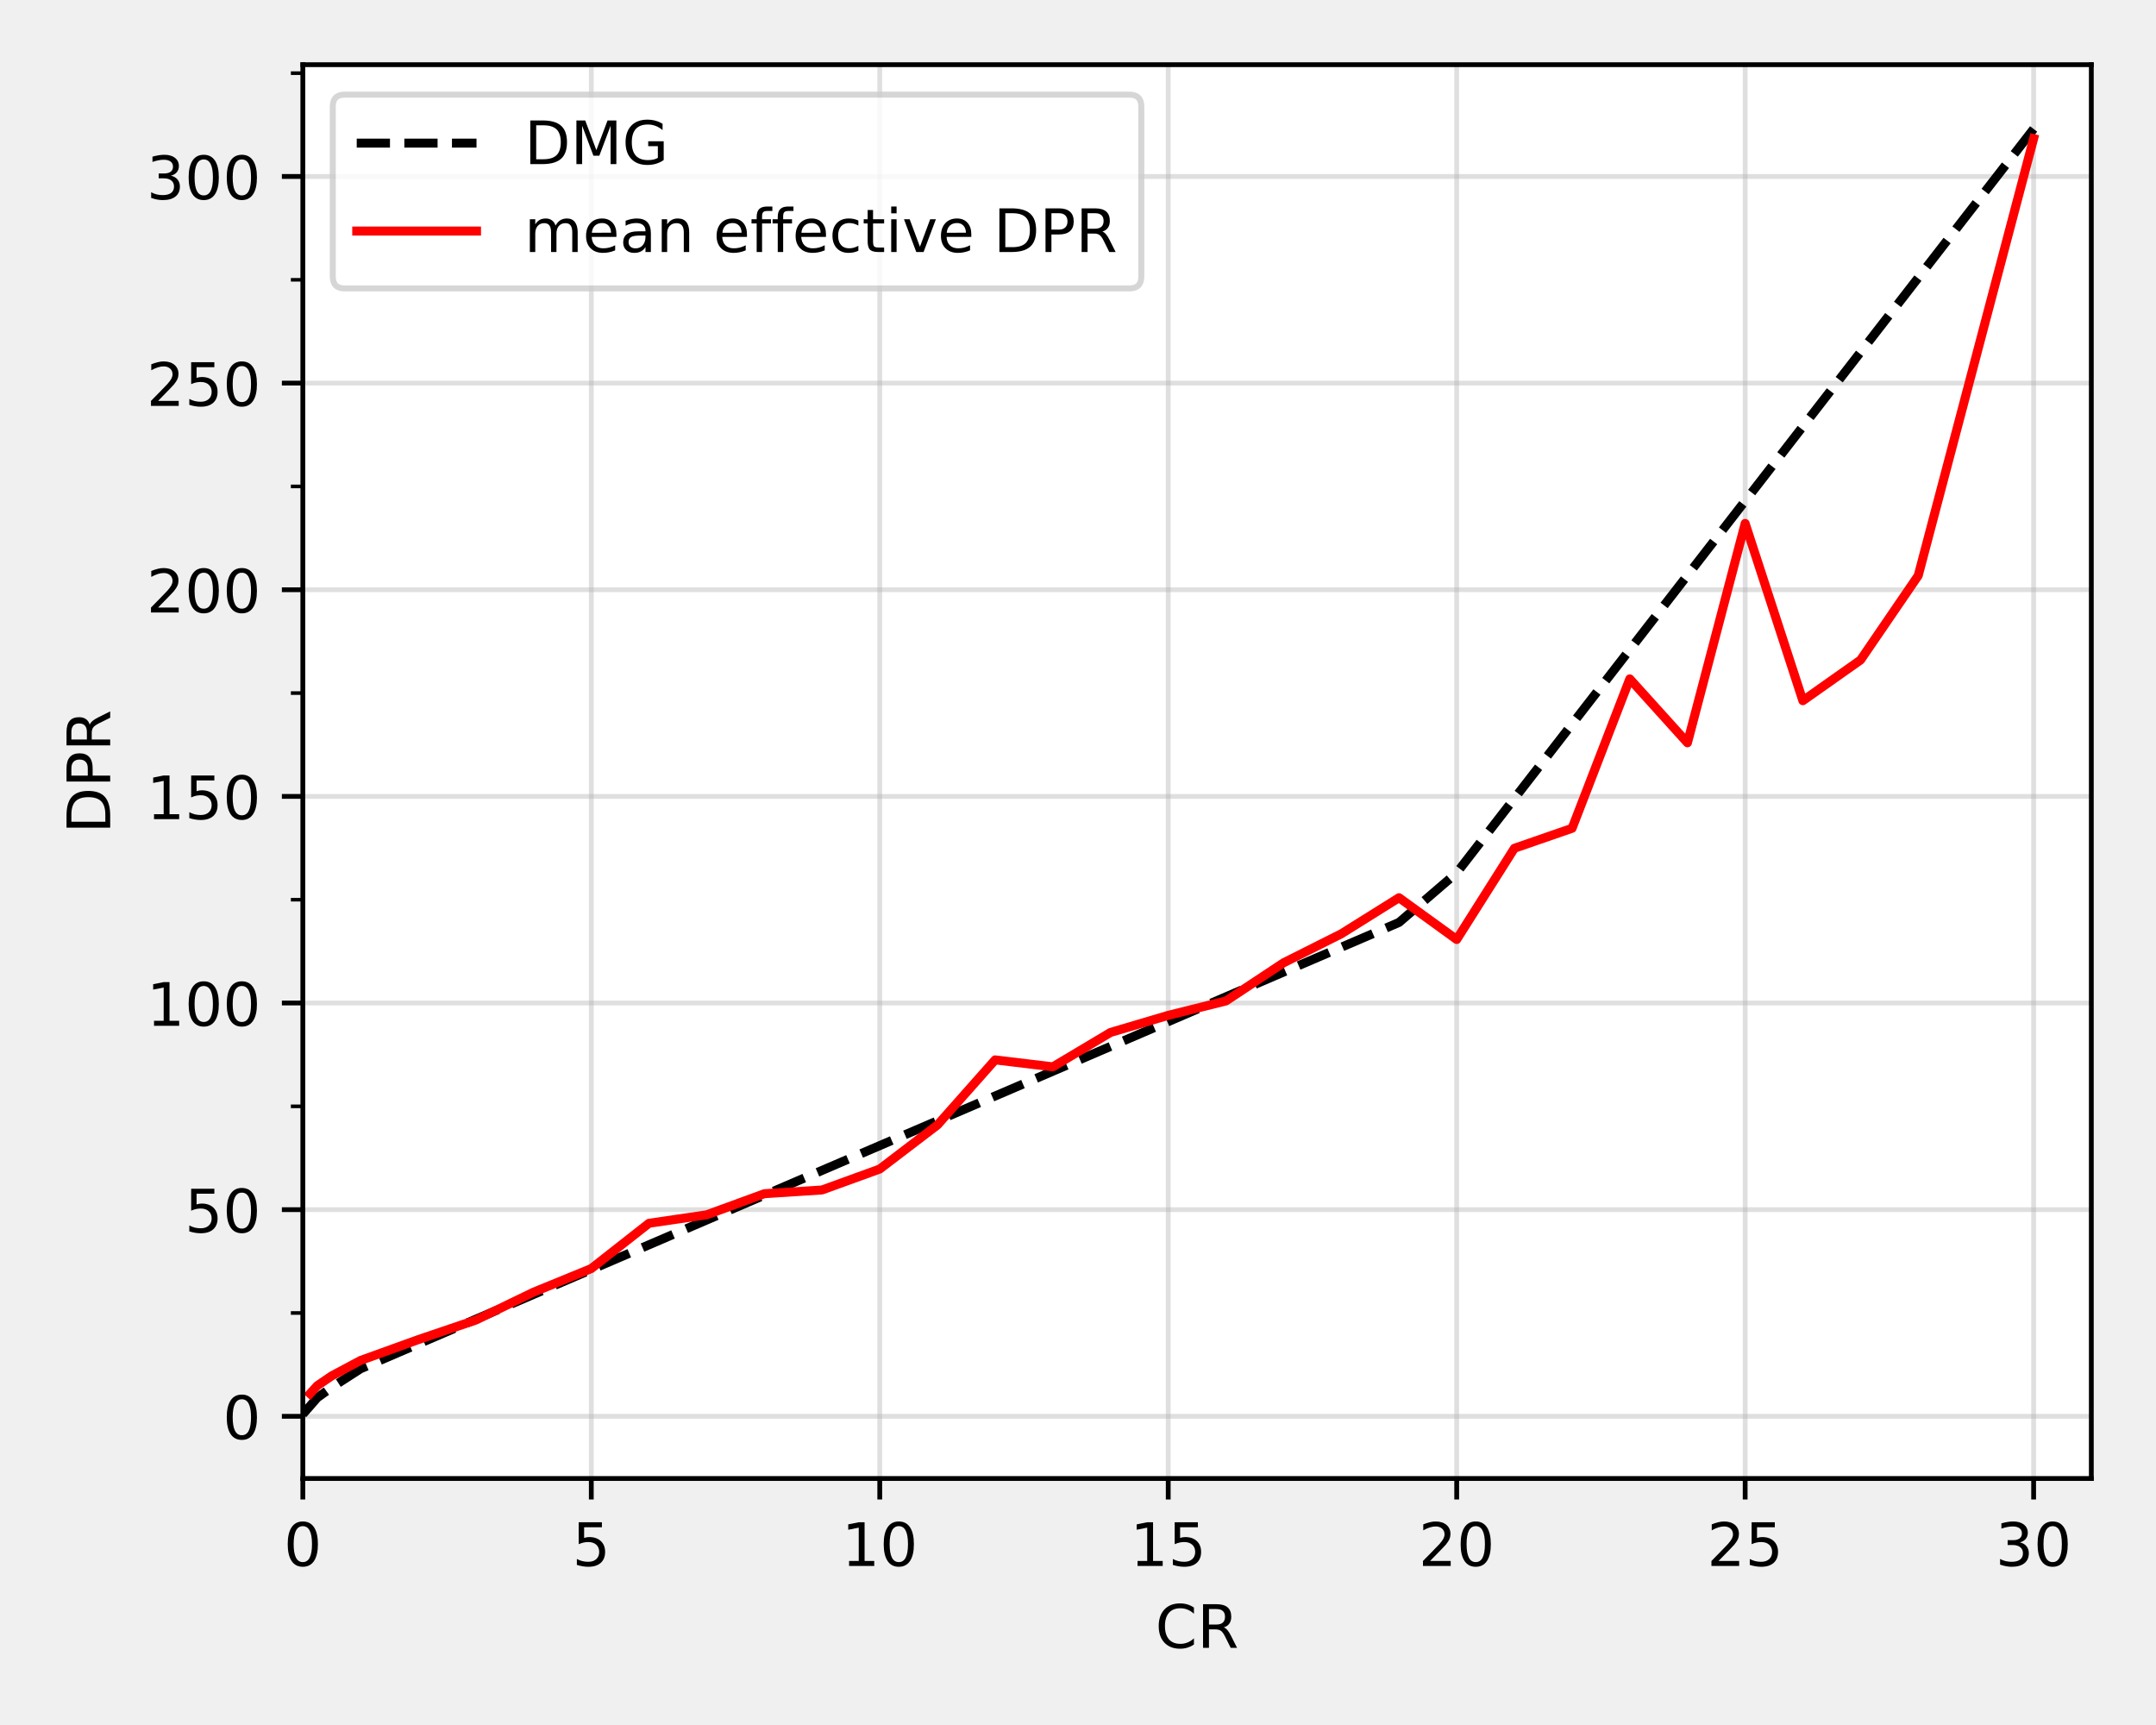
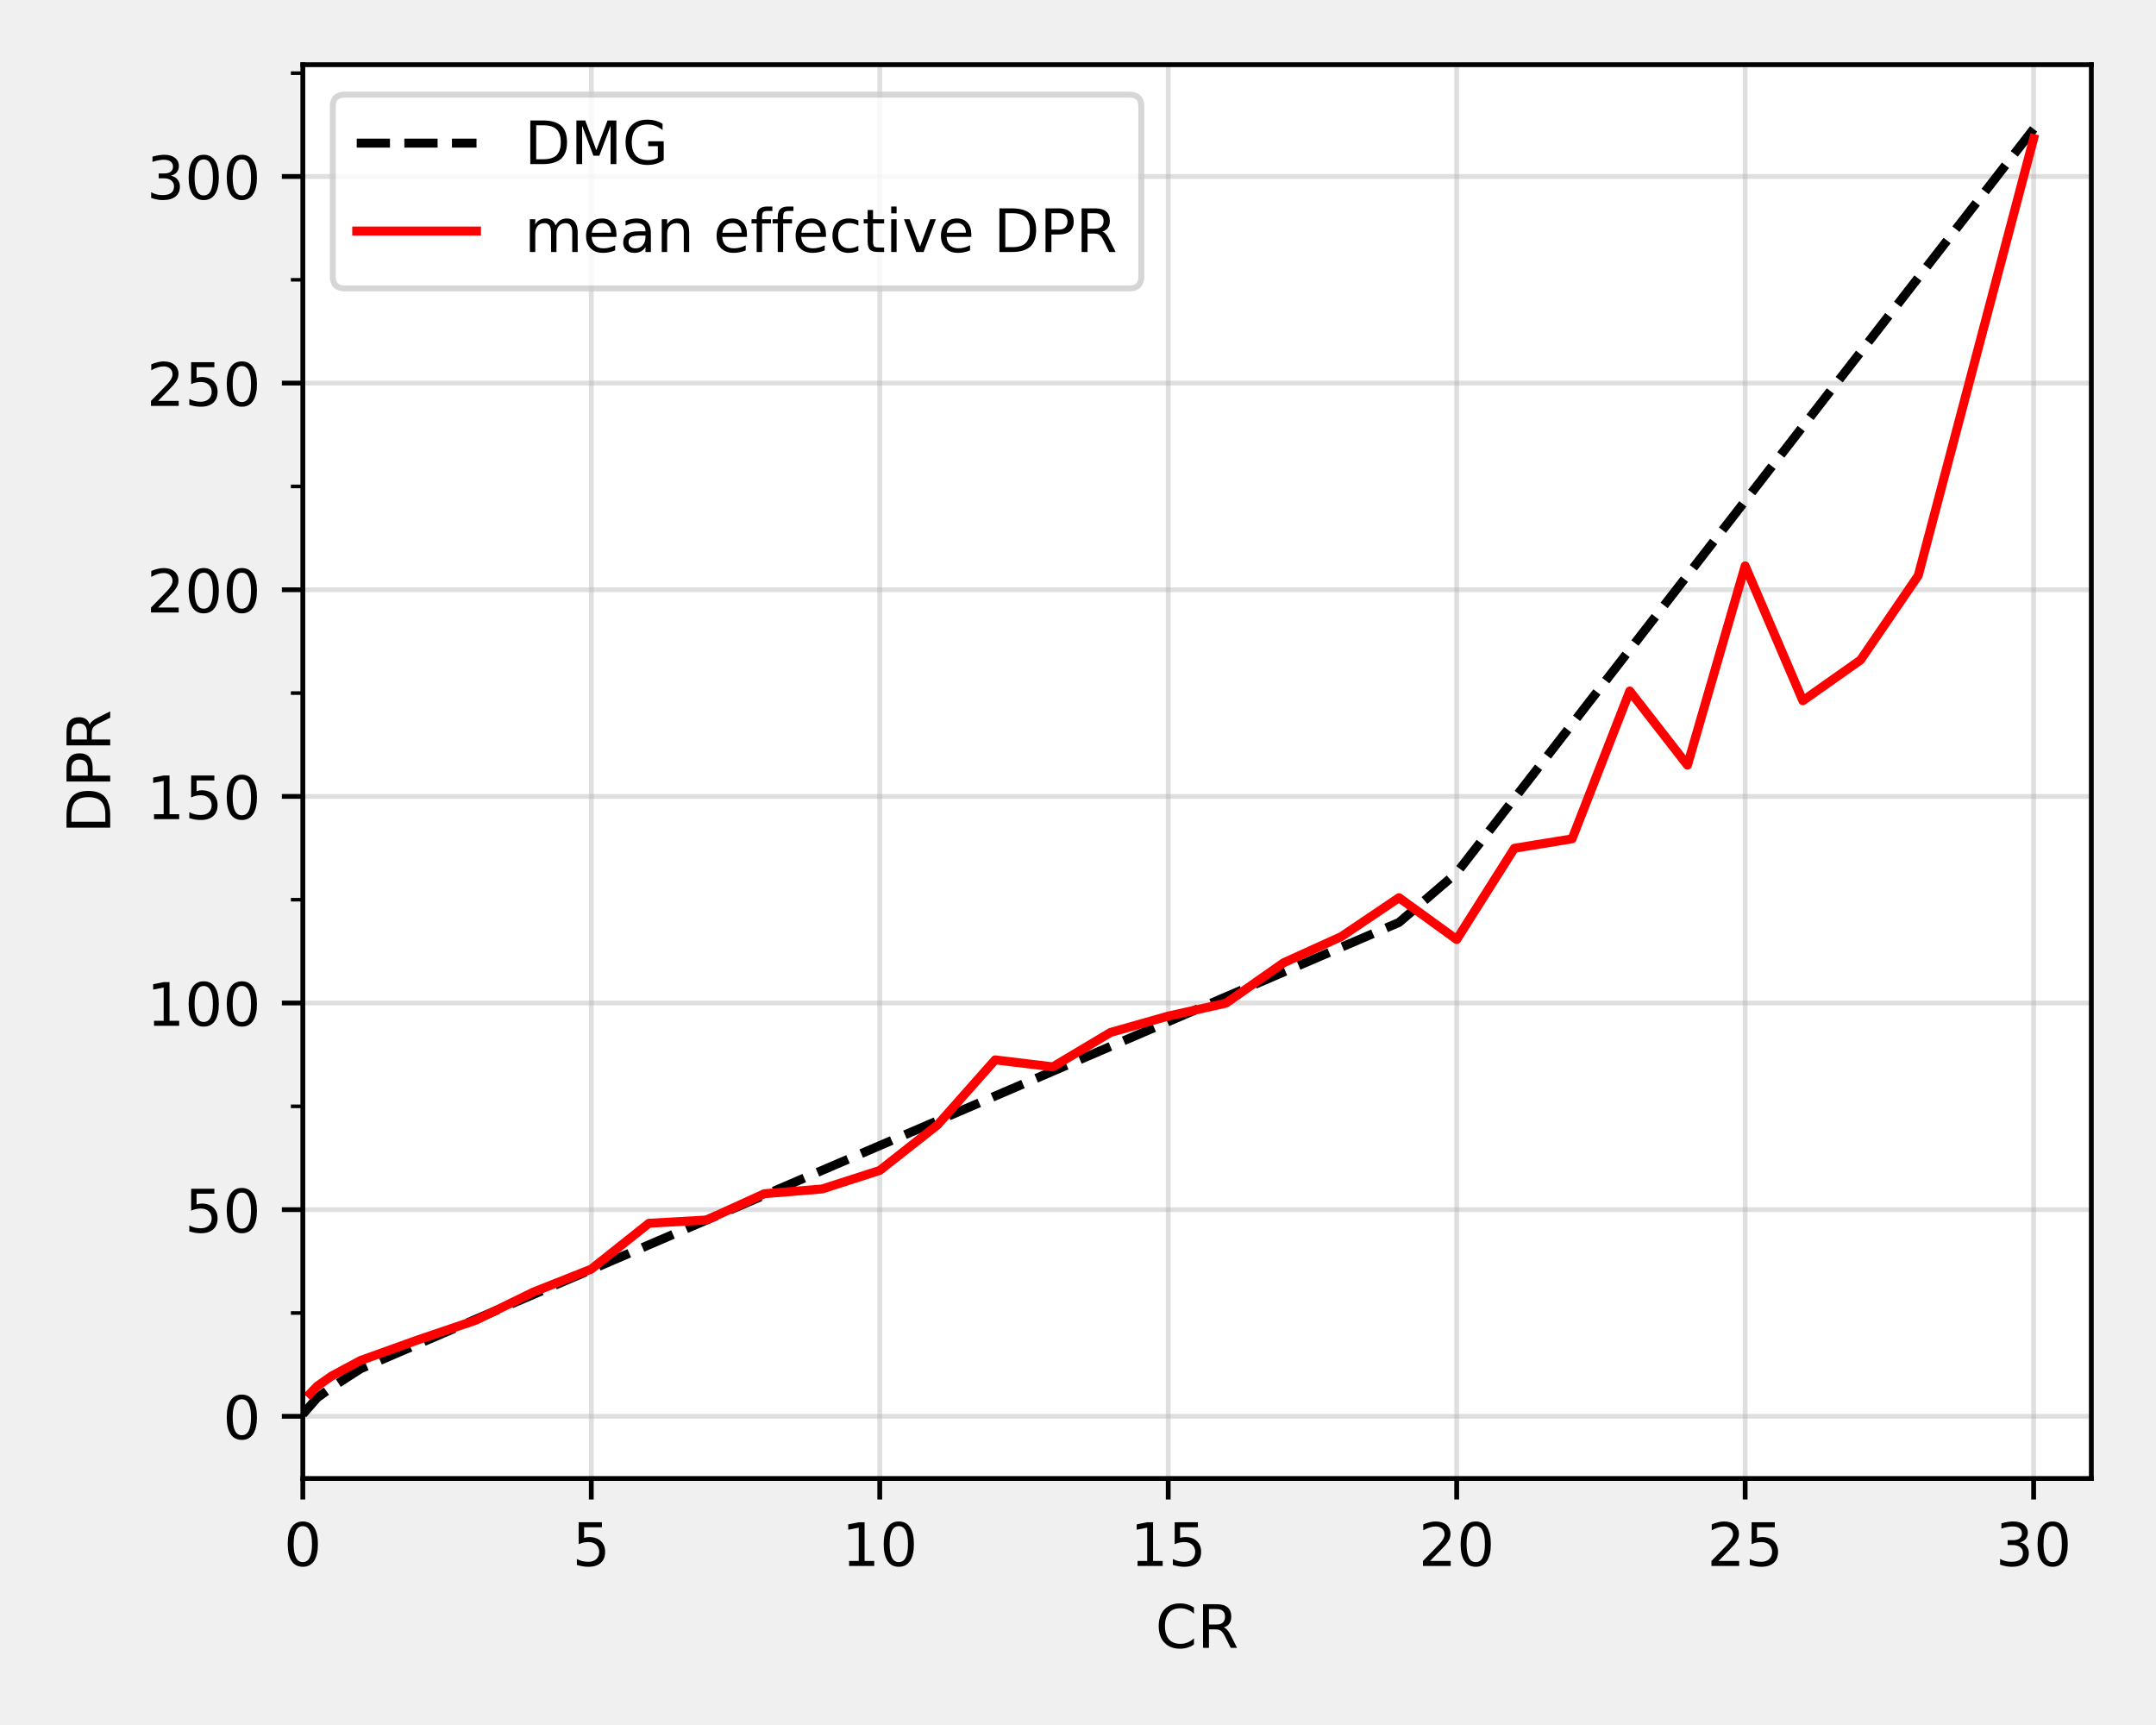
<svg xmlns="http://www.w3.org/2000/svg" xmlns:xlink="http://www.w3.org/1999/xlink" height="288pt" version="1.1" viewBox="0 0 360 288" width="360pt">
  <defs>
    <style type="text/css">*{stroke-linecap:butt;stroke-linejoin:round;}</style>
  </defs>
  <g id="figure_1">
    <g id="patch_1">
      <path d="M 0 288  L 360 288  L 360 0  L 0 0  z " style="fill:none;" />
    </g>
    <g id="axes_1">
      <g id="patch_2">
        <path d="M 50.566 246.844  L 349.2 246.844  L 349.2 10.8  L 50.566 10.8  z " style="fill:#ffffff;" />
      </g>
      <g id="matplotlib.axis_1">
        <g id="xtick_1">
          <g id="line2d_1">
-             <path clip-path="url(#p1a268f889d)" d="M 50.566 246.844  L 50.566 10.8  " style="fill:none;stroke:#b0b0b0;stroke-linecap:square;stroke-opacity:0.4;stroke-width:0.8;" />
+             <path clip-path="url(#p9ecd1ee894)" d="M 50.566 246.844  L 50.566 10.8  " style="fill:none;stroke:#b0b0b0;stroke-linecap:square;stroke-opacity:0.4;stroke-width:0.8;" />
          </g>
          <g id="line2d_2">
            <defs>
-               <path d="M 0 0  L 0 3.5  " id="ma2dd98fcf2" style="stroke:#000000;stroke-width:0.8;" />
-             </defs>
-             <g>
-               <use style="stroke:#000000;stroke-width:0.8;" x="50.566" xlink:href="#ma2dd98fcf2" y="246.844" />
+               <path d="M 0 0  L 0 3.5  " id="m3b3a0c49a3" style="stroke:#000000;stroke-width:0.8;" />
+             </defs>
+             <g>
+               <use style="stroke:#000000;stroke-width:0.8;" x="50.566" xlink:href="#m3b3a0c49a3" y="246.844" />
            </g>
          </g>
          <g id="text_1">
            <g transform="translate(47.38437 261.4422)scale(0.1 -0.1)">
              <defs>
                <path d="M 31.781 66.406  Q 24.172 66.406 20.328 58.906  Q 16.5 51.422 16.5 36.375  Q 16.5 21.391 20.328 13.891  Q 24.172 6.391 31.781 6.391  Q 39.453 6.391 43.281 13.891  Q 47.125 21.391 47.125 36.375  Q 47.125 51.422 43.281 58.906  Q 39.453 66.406 31.781 66.406  z M 31.781 74.219  Q 44.047 74.219 50.516 64.516  Q 56.984 54.828 56.984 36.375  Q 56.984 17.969 50.516 8.266  Q 44.047 -1.422 31.781 -1.422  Q 19.531 -1.422 13.062 8.266  Q 6.594 17.969 6.594 36.375  Q 6.594 54.828 13.062 64.516  Q 19.531 74.219 31.781 74.219  z " id="DejaVuSans-48" />
              </defs>
              <use xlink:href="#DejaVuSans-48" />
            </g>
          </g>
        </g>
        <g id="xtick_2">
          <g id="line2d_3">
-             <path clip-path="url(#p1a268f889d)" d="M 98.732 246.844  L 98.732 10.8  " style="fill:none;stroke:#b0b0b0;stroke-linecap:square;stroke-opacity:0.4;stroke-width:0.8;" />
+             <path clip-path="url(#p9ecd1ee894)" d="M 98.732 246.844  L 98.732 10.8  " style="fill:none;stroke:#b0b0b0;stroke-linecap:square;stroke-opacity:0.4;stroke-width:0.8;" />
          </g>
          <g id="line2d_4">
            <g>
-               <use style="stroke:#000000;stroke-width:0.8;" x="98.732" xlink:href="#ma2dd98fcf2" y="246.844" />
+               <use style="stroke:#000000;stroke-width:0.8;" x="98.732" xlink:href="#m3b3a0c49a3" y="246.844" />
            </g>
          </g>
          <g id="text_2">
            <g transform="translate(95.55121 261.4422)scale(0.1 -0.1)">
              <defs>
                <path d="M 10.797 72.906  L 49.516 72.906  L 49.516 64.594  L 19.828 64.594  L 19.828 46.734  Q 21.969 47.469 24.109 47.828  Q 26.266 48.188 28.422 48.188  Q 40.625 48.188 47.75 41.5  Q 54.891 34.812 54.891 23.391  Q 54.891 11.625 47.562 5.094  Q 40.234 -1.422 26.906 -1.422  Q 22.312 -1.422 17.547 -0.641  Q 12.797 0.141 7.719 1.703  L 7.719 11.625  Q 12.109 9.234 16.797 8.062  Q 21.484 6.891 26.703 6.891  Q 35.156 6.891 40.078 11.328  Q 45.016 15.766 45.016 23.391  Q 45.016 31 40.078 35.438  Q 35.156 39.891 26.703 39.891  Q 22.75 39.891 18.812 39.016  Q 14.891 38.141 10.797 36.281  z " id="DejaVuSans-53" />
              </defs>
              <use xlink:href="#DejaVuSans-53" />
            </g>
          </g>
        </g>
        <g id="xtick_3">
          <g id="line2d_5">
-             <path clip-path="url(#p1a268f889d)" d="M 146.899 246.844  L 146.899 10.8  " style="fill:none;stroke:#b0b0b0;stroke-linecap:square;stroke-opacity:0.4;stroke-width:0.8;" />
+             <path clip-path="url(#p9ecd1ee894)" d="M 146.899 246.844  L 146.899 10.8  " style="fill:none;stroke:#b0b0b0;stroke-linecap:square;stroke-opacity:0.4;stroke-width:0.8;" />
          </g>
          <g id="line2d_6">
            <g>
-               <use style="stroke:#000000;stroke-width:0.8;" x="146.899" xlink:href="#ma2dd98fcf2" y="246.844" />
+               <use style="stroke:#000000;stroke-width:0.8;" x="146.899" xlink:href="#m3b3a0c49a3" y="246.844" />
            </g>
          </g>
          <g id="text_3">
            <g transform="translate(140.5368 261.4422)scale(0.1 -0.1)">
              <defs>
                <path d="M 12.406 8.297  L 28.516 8.297  L 28.516 63.922  L 10.984 60.406  L 10.984 69.391  L 28.422 72.906  L 38.281 72.906  L 38.281 8.297  L 54.391 8.297  L 54.391 0  L 12.406 0  z " id="DejaVuSans-49" />
              </defs>
              <use xlink:href="#DejaVuSans-49" />
              <use x="63.623" xlink:href="#DejaVuSans-48" />
            </g>
          </g>
        </g>
        <g id="xtick_4">
          <g id="line2d_7">
-             <path clip-path="url(#p1a268f889d)" d="M 195.066 246.844  L 195.066 10.8  " style="fill:none;stroke:#b0b0b0;stroke-linecap:square;stroke-opacity:0.4;stroke-width:0.8;" />
+             <path clip-path="url(#p9ecd1ee894)" d="M 195.066 246.844  L 195.066 10.8  " style="fill:none;stroke:#b0b0b0;stroke-linecap:square;stroke-opacity:0.4;stroke-width:0.8;" />
          </g>
          <g id="line2d_8">
            <g>
-               <use style="stroke:#000000;stroke-width:0.8;" x="195.066" xlink:href="#ma2dd98fcf2" y="246.844" />
+               <use style="stroke:#000000;stroke-width:0.8;" x="195.066" xlink:href="#m3b3a0c49a3" y="246.844" />
            </g>
          </g>
          <g id="text_4">
            <g transform="translate(188.7036 261.4422)scale(0.1 -0.1)">
              <use xlink:href="#DejaVuSans-49" />
              <use x="63.623" xlink:href="#DejaVuSans-53" />
            </g>
          </g>
        </g>
        <g id="xtick_5">
          <g id="line2d_9">
-             <path clip-path="url(#p1a268f889d)" d="M 243.233 246.844  L 243.233 10.8  " style="fill:none;stroke:#b0b0b0;stroke-linecap:square;stroke-opacity:0.4;stroke-width:0.8;" />
+             <path clip-path="url(#p9ecd1ee894)" d="M 243.233 246.844  L 243.233 10.8  " style="fill:none;stroke:#b0b0b0;stroke-linecap:square;stroke-opacity:0.4;stroke-width:0.8;" />
          </g>
          <g id="line2d_10">
            <g>
-               <use style="stroke:#000000;stroke-width:0.8;" x="243.233" xlink:href="#ma2dd98fcf2" y="246.844" />
+               <use style="stroke:#000000;stroke-width:0.8;" x="243.233" xlink:href="#m3b3a0c49a3" y="246.844" />
            </g>
          </g>
          <g id="text_5">
            <g transform="translate(236.8705 261.4422)scale(0.1 -0.1)">
              <defs>
                <path d="M 19.188 8.297  L 53.609 8.297  L 53.609 0  L 7.328 0  L 7.328 8.297  Q 12.938 14.109 22.625 23.891  Q 32.328 33.688 34.812 36.531  Q 39.547 41.844 41.422 45.531  Q 43.312 49.219 43.312 52.781  Q 43.312 58.594 39.234 62.25  Q 35.156 65.922 28.609 65.922  Q 23.969 65.922 18.812 64.312  Q 13.672 62.703 7.812 59.422  L 7.812 69.391  Q 13.766 71.781 18.938 73  Q 24.125 74.219 28.422 74.219  Q 39.75 74.219 46.484 68.547  Q 53.219 62.891 53.219 53.422  Q 53.219 48.922 51.531 44.891  Q 49.859 40.875 45.406 35.406  Q 44.188 33.984 37.641 27.219  Q 31.109 20.453 19.188 8.297  z " id="DejaVuSans-50" />
              </defs>
              <use xlink:href="#DejaVuSans-50" />
              <use x="63.623" xlink:href="#DejaVuSans-48" />
            </g>
          </g>
        </g>
        <g id="xtick_6">
          <g id="line2d_11">
-             <path clip-path="url(#p1a268f889d)" d="M 291.4 246.844  L 291.4 10.8  " style="fill:none;stroke:#b0b0b0;stroke-linecap:square;stroke-opacity:0.4;stroke-width:0.8;" />
+             <path clip-path="url(#p9ecd1ee894)" d="M 291.4 246.844  L 291.4 10.8  " style="fill:none;stroke:#b0b0b0;stroke-linecap:square;stroke-opacity:0.4;stroke-width:0.8;" />
          </g>
          <g id="line2d_12">
            <g>
-               <use style="stroke:#000000;stroke-width:0.8;" x="291.4" xlink:href="#ma2dd98fcf2" y="246.844" />
+               <use style="stroke:#000000;stroke-width:0.8;" x="291.4" xlink:href="#m3b3a0c49a3" y="246.844" />
            </g>
          </g>
          <g id="text_6">
            <g transform="translate(285.0373 261.4422)scale(0.1 -0.1)">
              <use xlink:href="#DejaVuSans-50" />
              <use x="63.623" xlink:href="#DejaVuSans-53" />
            </g>
          </g>
        </g>
        <g id="xtick_7">
          <g id="line2d_13">
-             <path clip-path="url(#p1a268f889d)" d="M 339.567 246.844  L 339.567 10.8  " style="fill:none;stroke:#b0b0b0;stroke-linecap:square;stroke-opacity:0.4;stroke-width:0.8;" />
+             <path clip-path="url(#p9ecd1ee894)" d="M 339.567 246.844  L 339.567 10.8  " style="fill:none;stroke:#b0b0b0;stroke-linecap:square;stroke-opacity:0.4;stroke-width:0.8;" />
          </g>
          <g id="line2d_14">
            <g>
-               <use style="stroke:#000000;stroke-width:0.8;" x="339.567" xlink:href="#ma2dd98fcf2" y="246.844" />
+               <use style="stroke:#000000;stroke-width:0.8;" x="339.567" xlink:href="#m3b3a0c49a3" y="246.844" />
            </g>
          </g>
          <g id="text_7">
            <g transform="translate(333.2041 261.4422)scale(0.1 -0.1)">
              <defs>
                <path d="M 40.578 39.312  Q 47.656 37.797 51.625 33  Q 55.609 28.219 55.609 21.188  Q 55.609 10.406 48.188 4.484  Q 40.766 -1.422 27.094 -1.422  Q 22.516 -1.422 17.656 -0.516  Q 12.797 0.391 7.625 2.203  L 7.625 11.719  Q 11.719 9.328 16.594 8.109  Q 21.484 6.891 26.812 6.891  Q 36.078 6.891 40.938 10.547  Q 45.797 14.203 45.797 21.188  Q 45.797 27.641 41.281 31.266  Q 36.766 34.906 28.719 34.906  L 20.219 34.906  L 20.219 43.016  L 29.109 43.016  Q 36.375 43.016 40.234 45.922  Q 44.094 48.828 44.094 54.297  Q 44.094 59.906 40.109 62.906  Q 36.141 65.922 28.719 65.922  Q 24.656 65.922 20.016 65.031  Q 15.375 64.156 9.812 62.312  L 9.812 71.094  Q 15.438 72.656 20.344 73.438  Q 25.25 74.219 29.594 74.219  Q 40.828 74.219 47.359 69.109  Q 53.906 64.016 53.906 55.328  Q 53.906 49.266 50.438 45.094  Q 46.969 40.922 40.578 39.312  z " id="DejaVuSans-51" />
              </defs>
              <use xlink:href="#DejaVuSans-51" />
              <use x="63.623" xlink:href="#DejaVuSans-48" />
            </g>
          </g>
        </g>
        <g id="text_8">
          <g transform="translate(192.9172 275.1203)scale(0.1 -0.1)">
            <defs>
              <path d="M 64.406 67.281  L 64.406 56.891  Q 59.422 61.531 53.781 63.812  Q 48.141 66.109 41.797 66.109  Q 29.297 66.109 22.656 58.469  Q 16.016 50.828 16.016 36.375  Q 16.016 21.969 22.656 14.328  Q 29.297 6.688 41.797 6.688  Q 48.141 6.688 53.781 8.984  Q 59.422 11.281 64.406 15.922  L 64.406 5.609  Q 59.234 2.094 53.438 0.328  Q 47.656 -1.422 41.219 -1.422  Q 24.656 -1.422 15.125 8.703  Q 5.609 18.844 5.609 36.375  Q 5.609 53.953 15.125 64.078  Q 24.656 74.219 41.219 74.219  Q 47.75 74.219 53.531 72.484  Q 59.328 70.75 64.406 67.281  z " id="DejaVuSans-67" />
              <path d="M 44.391 34.188  Q 47.562 33.109 50.562 29.594  Q 53.562 26.078 56.594 19.922  L 66.609 0  L 56 0  L 46.688 18.703  Q 43.062 26.031 39.672 28.422  Q 36.281 30.812 30.422 30.812  L 19.672 30.812  L 19.672 0  L 9.812 0  L 9.812 72.906  L 32.078 72.906  Q 44.578 72.906 50.734 67.672  Q 56.891 62.453 56.891 51.906  Q 56.891 45.016 53.688 40.469  Q 50.484 35.938 44.391 34.188  z M 19.672 64.797  L 19.672 38.922  L 32.078 38.922  Q 39.203 38.922 42.844 42.219  Q 46.484 45.516 46.484 51.906  Q 46.484 58.297 42.844 61.547  Q 39.203 64.797 32.078 64.797  z " id="DejaVuSans-82" />
            </defs>
            <use xlink:href="#DejaVuSans-67" />
            <use x="69.824" xlink:href="#DejaVuSans-82" />
          </g>
        </g>
      </g>
      <g id="matplotlib.axis_2">
        <g id="ytick_1">
          <g id="line2d_15">
-             <path clip-path="url(#p1a268f889d)" d="M 50.566 236.459  L 349.2 236.459  " style="fill:none;stroke:#b0b0b0;stroke-linecap:square;stroke-opacity:0.4;stroke-width:0.8;" />
+             <path clip-path="url(#p9ecd1ee894)" d="M 50.566 236.459  L 349.2 236.459  " style="fill:none;stroke:#b0b0b0;stroke-linecap:square;stroke-opacity:0.4;stroke-width:0.8;" />
          </g>
          <g id="line2d_16">
            <defs>
-               <path d="M 0 0  L -3.5 0  " id="me91c78571d" style="stroke:#000000;stroke-width:0.8;" />
-             </defs>
-             <g>
-               <use style="stroke:#000000;stroke-width:0.8;" x="50.566" xlink:href="#me91c78571d" y="236.459" />
+               <path d="M 0 0  L -3.5 0  " id="m86fa867929" style="stroke:#000000;stroke-width:0.8;" />
+             </defs>
+             <g>
+               <use style="stroke:#000000;stroke-width:0.8;" x="50.566" xlink:href="#m86fa867929" y="236.459" />
            </g>
          </g>
          <g id="text_9">
            <g transform="translate(37.20312 240.2587)scale(0.1 -0.1)">
              <use xlink:href="#DejaVuSans-48" />
            </g>
          </g>
        </g>
        <g id="ytick_2">
          <g id="line2d_17">
-             <path clip-path="url(#p1a268f889d)" d="M 50.566 201.96  L 349.2 201.96  " style="fill:none;stroke:#b0b0b0;stroke-linecap:square;stroke-opacity:0.4;stroke-width:0.8;" />
+             <path clip-path="url(#p9ecd1ee894)" d="M 50.566 201.96  L 349.2 201.96  " style="fill:none;stroke:#b0b0b0;stroke-linecap:square;stroke-opacity:0.4;stroke-width:0.8;" />
          </g>
          <g id="line2d_18">
            <g>
-               <use style="stroke:#000000;stroke-width:0.8;" x="50.566" xlink:href="#me91c78571d" y="201.96" />
+               <use style="stroke:#000000;stroke-width:0.8;" x="50.566" xlink:href="#m86fa867929" y="201.96" />
            </g>
          </g>
          <g id="text_10">
            <g transform="translate(30.84062 205.7595)scale(0.1 -0.1)">
              <use xlink:href="#DejaVuSans-53" />
              <use x="63.623" xlink:href="#DejaVuSans-48" />
            </g>
          </g>
        </g>
        <g id="ytick_3">
          <g id="line2d_19">
-             <path clip-path="url(#p1a268f889d)" d="M 50.566 167.461  L 349.2 167.461  " style="fill:none;stroke:#b0b0b0;stroke-linecap:square;stroke-opacity:0.4;stroke-width:0.8;" />
+             <path clip-path="url(#p9ecd1ee894)" d="M 50.566 167.461  L 349.2 167.461  " style="fill:none;stroke:#b0b0b0;stroke-linecap:square;stroke-opacity:0.4;stroke-width:0.8;" />
          </g>
          <g id="line2d_20">
            <g>
-               <use style="stroke:#000000;stroke-width:0.8;" x="50.566" xlink:href="#me91c78571d" y="167.461" />
+               <use style="stroke:#000000;stroke-width:0.8;" x="50.566" xlink:href="#m86fa867929" y="167.461" />
            </g>
          </g>
          <g id="text_11">
            <g transform="translate(24.47812 171.2602)scale(0.1 -0.1)">
              <use xlink:href="#DejaVuSans-49" />
              <use x="63.623" xlink:href="#DejaVuSans-48" />
              <use x="127.246" xlink:href="#DejaVuSans-48" />
            </g>
          </g>
        </g>
        <g id="ytick_4">
          <g id="line2d_21">
-             <path clip-path="url(#p1a268f889d)" d="M 50.566 132.962  L 349.2 132.962  " style="fill:none;stroke:#b0b0b0;stroke-linecap:square;stroke-opacity:0.4;stroke-width:0.8;" />
+             <path clip-path="url(#p9ecd1ee894)" d="M 50.566 132.962  L 349.2 132.962  " style="fill:none;stroke:#b0b0b0;stroke-linecap:square;stroke-opacity:0.4;stroke-width:0.8;" />
          </g>
          <g id="line2d_22">
            <g>
-               <use style="stroke:#000000;stroke-width:0.8;" x="50.566" xlink:href="#me91c78571d" y="132.962" />
+               <use style="stroke:#000000;stroke-width:0.8;" x="50.566" xlink:href="#m86fa867929" y="132.962" />
            </g>
          </g>
          <g id="text_12">
            <g transform="translate(24.47812 136.761)scale(0.1 -0.1)">
              <use xlink:href="#DejaVuSans-49" />
              <use x="63.623" xlink:href="#DejaVuSans-53" />
              <use x="127.246" xlink:href="#DejaVuSans-48" />
            </g>
          </g>
        </g>
        <g id="ytick_5">
          <g id="line2d_23">
-             <path clip-path="url(#p1a268f889d)" d="M 50.566 98.463  L 349.2 98.463  " style="fill:none;stroke:#b0b0b0;stroke-linecap:square;stroke-opacity:0.4;stroke-width:0.8;" />
+             <path clip-path="url(#p9ecd1ee894)" d="M 50.566 98.463  L 349.2 98.463  " style="fill:none;stroke:#b0b0b0;stroke-linecap:square;stroke-opacity:0.4;stroke-width:0.8;" />
          </g>
          <g id="line2d_24">
            <g>
-               <use style="stroke:#000000;stroke-width:0.8;" x="50.566" xlink:href="#me91c78571d" y="98.463" />
+               <use style="stroke:#000000;stroke-width:0.8;" x="50.566" xlink:href="#m86fa867929" y="98.463" />
            </g>
          </g>
          <g id="text_13">
            <g transform="translate(24.47812 102.2618)scale(0.1 -0.1)">
              <use xlink:href="#DejaVuSans-50" />
              <use x="63.623" xlink:href="#DejaVuSans-48" />
              <use x="127.246" xlink:href="#DejaVuSans-48" />
            </g>
          </g>
        </g>
        <g id="ytick_6">
          <g id="line2d_25">
-             <path clip-path="url(#p1a268f889d)" d="M 50.566 63.963  L 349.2 63.963  " style="fill:none;stroke:#b0b0b0;stroke-linecap:square;stroke-opacity:0.4;stroke-width:0.8;" />
+             <path clip-path="url(#p9ecd1ee894)" d="M 50.566 63.963  L 349.2 63.963  " style="fill:none;stroke:#b0b0b0;stroke-linecap:square;stroke-opacity:0.4;stroke-width:0.8;" />
          </g>
          <g id="line2d_26">
            <g>
-               <use style="stroke:#000000;stroke-width:0.8;" x="50.566" xlink:href="#me91c78571d" y="63.963" />
+               <use style="stroke:#000000;stroke-width:0.8;" x="50.566" xlink:href="#m86fa867929" y="63.963" />
            </g>
          </g>
          <g id="text_14">
            <g transform="translate(24.47812 67.76254)scale(0.1 -0.1)">
              <use xlink:href="#DejaVuSans-50" />
              <use x="63.623" xlink:href="#DejaVuSans-53" />
              <use x="127.246" xlink:href="#DejaVuSans-48" />
            </g>
          </g>
        </g>
        <g id="ytick_7">
          <g id="line2d_27">
-             <path clip-path="url(#p1a268f889d)" d="M 50.566 29.464  L 349.2 29.464  " style="fill:none;stroke:#b0b0b0;stroke-linecap:square;stroke-opacity:0.4;stroke-width:0.8;" />
+             <path clip-path="url(#p9ecd1ee894)" d="M 50.566 29.464  L 349.2 29.464  " style="fill:none;stroke:#b0b0b0;stroke-linecap:square;stroke-opacity:0.4;stroke-width:0.8;" />
          </g>
          <g id="line2d_28">
            <g>
-               <use style="stroke:#000000;stroke-width:0.8;" x="50.566" xlink:href="#me91c78571d" y="29.464" />
+               <use style="stroke:#000000;stroke-width:0.8;" x="50.566" xlink:href="#m86fa867929" y="29.464" />
            </g>
          </g>
          <g id="text_15">
            <g transform="translate(24.47812 33.2633)scale(0.1 -0.1)">
              <use xlink:href="#DejaVuSans-51" />
              <use x="63.623" xlink:href="#DejaVuSans-48" />
              <use x="127.246" xlink:href="#DejaVuSans-48" />
            </g>
          </g>
        </g>
        <g id="ytick_8">
          <g id="line2d_29">
            <defs>
-               <path d="M 0 0  L -2 0  " id="mfabba8a8a8" style="stroke:#000000;stroke-width:0.6;" />
-             </defs>
-             <g>
-               <use style="stroke:#000000;stroke-width:0.6;" x="50.566" xlink:href="#mfabba8a8a8" y="219.21" />
+               <path d="M 0 0  L -2 0  " id="m9f40316454" style="stroke:#000000;stroke-width:0.6;" />
+             </defs>
+             <g>
+               <use style="stroke:#000000;stroke-width:0.6;" x="50.566" xlink:href="#m9f40316454" y="219.21" />
            </g>
          </g>
        </g>
        <g id="ytick_9">
          <g id="line2d_30">
            <g>
-               <use style="stroke:#000000;stroke-width:0.6;" x="50.566" xlink:href="#mfabba8a8a8" y="184.711" />
+               <use style="stroke:#000000;stroke-width:0.6;" x="50.566" xlink:href="#m9f40316454" y="184.711" />
            </g>
          </g>
        </g>
        <g id="ytick_10">
          <g id="line2d_31">
            <g>
-               <use style="stroke:#000000;stroke-width:0.6;" x="50.566" xlink:href="#mfabba8a8a8" y="150.211" />
+               <use style="stroke:#000000;stroke-width:0.6;" x="50.566" xlink:href="#m9f40316454" y="150.211" />
            </g>
          </g>
        </g>
        <g id="ytick_11">
          <g id="line2d_32">
            <g>
-               <use style="stroke:#000000;stroke-width:0.6;" x="50.566" xlink:href="#mfabba8a8a8" y="115.712" />
+               <use style="stroke:#000000;stroke-width:0.6;" x="50.566" xlink:href="#m9f40316454" y="115.712" />
            </g>
          </g>
        </g>
        <g id="ytick_12">
          <g id="line2d_33">
            <g>
-               <use style="stroke:#000000;stroke-width:0.6;" x="50.566" xlink:href="#mfabba8a8a8" y="81.213" />
+               <use style="stroke:#000000;stroke-width:0.6;" x="50.566" xlink:href="#m9f40316454" y="81.213" />
            </g>
          </g>
        </g>
        <g id="ytick_13">
          <g id="line2d_34">
            <g>
-               <use style="stroke:#000000;stroke-width:0.6;" x="50.566" xlink:href="#mfabba8a8a8" y="46.714" />
+               <use style="stroke:#000000;stroke-width:0.6;" x="50.566" xlink:href="#m9f40316454" y="46.714" />
            </g>
          </g>
        </g>
        <g id="ytick_14">
          <g id="line2d_35">
            <g>
-               <use style="stroke:#000000;stroke-width:0.6;" x="50.566" xlink:href="#mfabba8a8a8" y="12.214" />
+               <use style="stroke:#000000;stroke-width:0.6;" x="50.566" xlink:href="#m9f40316454" y="12.214" />
            </g>
          </g>
        </g>
        <g id="text_16">
          <g transform="translate(18.39844 139.1609)rotate(-90)scale(0.1 -0.1)">
            <defs>
              <path d="M 19.672 64.797  L 19.672 8.109  L 31.594 8.109  Q 46.688 8.109 53.688 14.938  Q 60.688 21.781 60.688 36.531  Q 60.688 51.172 53.688 57.984  Q 46.688 64.797 31.594 64.797  z M 9.812 72.906  L 30.078 72.906  Q 51.266 72.906 61.172 64.094  Q 71.094 55.281 71.094 36.531  Q 71.094 17.672 61.125 8.828  Q 51.172 0 30.078 0  L 9.812 0  z " id="DejaVuSans-68" />
              <path d="M 19.672 64.797  L 19.672 37.406  L 32.078 37.406  Q 38.969 37.406 42.719 40.969  Q 46.484 44.531 46.484 51.125  Q 46.484 57.672 42.719 61.234  Q 38.969 64.797 32.078 64.797  z M 9.812 72.906  L 32.078 72.906  Q 44.344 72.906 50.609 67.359  Q 56.891 61.812 56.891 51.125  Q 56.891 40.328 50.609 34.812  Q 44.344 29.297 32.078 29.297  L 19.672 29.297  L 19.672 0  L 9.812 0  z " id="DejaVuSans-80" />
            </defs>
            <use xlink:href="#DejaVuSans-68" />
            <use x="77.002" xlink:href="#DejaVuSans-80" />
            <use x="137.305" xlink:href="#DejaVuSans-82" />
          </g>
        </g>
      </g>
      <g id="line2d_36">
-         <path clip-path="url(#p1a268f889d)" d="M 50.566 236.114  L 51.77 234.735  L 52.974 233.355  L 55.382 231.63  L 60.199 228.525  L 69.832 224.385  L 79.466 220.245  L 89.099 216.105  L 98.732 211.965  L 108.366 207.825  L 117.999 203.685  L 127.633 199.545  L 137.266 195.405  L 146.899 191.265  L 156.533 187.126  L 166.166 182.986  L 175.799 178.846  L 185.433 174.706  L 195.066 170.566  L 204.699 166.426  L 214.333 162.286  L 223.966 158.146  L 233.6 154.006  L 243.233 145.726  L 252.866 133.307  L 262.5 120.887  L 272.133 108.467  L 281.766 96.048  L 291.4 83.628  L 301.033 71.208  L 310.667 58.788  L 320.3 46.369  L 329.933 33.949  L 339.567 21.529  " style="fill:none;stroke:#000000;stroke-dasharray:5.55,2.4;stroke-dashoffset:0;stroke-width:1.5;" />
+         <path clip-path="url(#p9ecd1ee894)" d="M 50.566 236.114  L 51.77 234.735  L 52.974 233.355  L 55.382 231.63  L 60.199 228.525  L 69.832 224.385  L 79.466 220.245  L 89.099 216.105  L 98.732 211.965  L 108.366 207.825  L 117.999 203.685  L 127.633 199.545  L 137.266 195.405  L 146.899 191.265  L 156.533 187.126  L 166.166 182.986  L 175.799 178.846  L 185.433 174.706  L 195.066 170.566  L 204.699 166.426  L 214.333 162.286  L 223.966 158.146  L 233.6 154.006  L 243.233 145.726  L 252.866 133.307  L 262.5 120.887  L 272.133 108.467  L 281.766 96.048  L 291.4 83.628  L 301.033 71.208  L 310.667 58.788  L 320.3 46.369  L 329.933 33.949  L 339.567 21.529  " style="fill:none;stroke:#000000;stroke-dasharray:5.55,2.4;stroke-dashoffset:0;stroke-width:1.5;" />
      </g>
      <g id="line2d_37">
-         <path clip-path="url(#p1a268f889d)" d="M 51.77 232.684  L 52.974 231.352  L 55.382 229.715  L 60.199 227.139  L 69.832 223.661  L 79.466 220.389  L 89.099 215.734  L 98.732 211.793  L 108.366 204.233  L 117.999 202.819  L 127.633 199.296  L 137.266 198.671  L 146.899 195.175  L 156.533 187.822  L 166.166 176.955  L 175.799 178.116  L 185.433 172.371  L 195.066 169.519  L 204.699 167.116  L 214.333 160.741  L 223.966 155.904  L 233.6 149.879  L 243.233 156.856  L 252.866 141.625  L 262.5 138.288  L 272.133 113.347  L 281.766 124.015  L 291.4 87.39  L 301.033 116.987  L 310.667 110.192  L 320.3 96.097  L 339.567 23.139  " style="fill:none;stroke:#ff0000;stroke-linecap:square;stroke-width:1.5;" />
+         <path clip-path="url(#p9ecd1ee894)" d="M 51.77 232.684  L 52.974 231.422  L 55.382 229.732  L 60.199 227.142  L 69.832 223.681  L 79.466 220.411  L 89.099 215.706  L 98.732 211.883  L 108.366 204.233  L 117.999 203.687  L 127.633 199.296  L 137.266 198.508  L 146.899 195.409  L 156.533 187.822  L 166.166 176.955  L 175.799 178.116  L 185.433 172.371  L 195.066 169.64  L 204.699 167.49  L 214.333 160.741  L 223.966 156.368  L 233.6 149.879  L 243.233 156.856  L 252.866 141.625  L 262.5 140.051  L 272.133 115.372  L 281.766 127.749  L 291.4 94.481  L 301.033 116.987  L 310.667 110.192  L 320.3 96.097  L 339.567 23.139  " style="fill:none;stroke:#ff0000;stroke-linecap:square;stroke-width:1.5;" />
      </g>
      <g id="patch_3">
        <path d="M 50.566 246.844  L 50.566 10.8  " style="fill:none;stroke:#000000;stroke-linecap:square;stroke-linejoin:miter;stroke-width:0.8;" />
      </g>
      <g id="patch_4">
        <path d="M 349.2 246.844  L 349.2 10.8  " style="fill:none;stroke:#000000;stroke-linecap:square;stroke-linejoin:miter;stroke-width:0.8;" />
      </g>
      <g id="patch_5">
        <path d="M 50.566 246.844  L 349.2 246.844  " style="fill:none;stroke:#000000;stroke-linecap:square;stroke-linejoin:miter;stroke-width:0.8;" />
      </g>
      <g id="patch_6">
        <path d="M 50.566 10.8  L 349.2 10.8  " style="fill:none;stroke:#000000;stroke-linecap:square;stroke-linejoin:miter;stroke-width:0.8;" />
      </g>
      <g id="legend_1">
        <g id="patch_7">
          <path d="M 57.566 48.156  L 188.575 48.156  Q 190.575 48.156 190.575 46.156  L 190.575 17.8  Q 190.575 15.8 188.575 15.8  L 57.566 15.8  Q 55.566 15.8 55.566 17.8  L 55.566 46.156  Q 55.566 48.156 57.566 48.156  z " style="fill:#ffffff;opacity:0.8;stroke:#cccccc;stroke-linejoin:miter;" />
        </g>
        <g id="line2d_38">
          <path d="M 59.566 23.898  L 79.566 23.898  " style="fill:none;stroke:#000000;stroke-dasharray:5.55,2.4;stroke-dashoffset:0;stroke-width:1.5;" />
        </g>
        <g id="line2d_39" />
        <g id="text_17">
          <g transform="translate(87.56562 27.39844)scale(0.1 -0.1)">
            <defs>
              <path d="M 9.812 72.906  L 24.516 72.906  L 43.109 23.297  L 61.812 72.906  L 76.516 72.906  L 76.516 0  L 66.891 0  L 66.891 64.016  L 48.094 14.016  L 38.188 14.016  L 19.391 64.016  L 19.391 0  L 9.812 0  z " id="DejaVuSans-77" />
              <path d="M 59.516 10.406  L 59.516 29.984  L 43.406 29.984  L 43.406 38.094  L 69.281 38.094  L 69.281 6.781  Q 63.578 2.734 56.688 0.656  Q 49.812 -1.422 42 -1.422  Q 24.906 -1.422 15.25 8.562  Q 5.609 18.562 5.609 36.375  Q 5.609 54.25 15.25 64.234  Q 24.906 74.219 42 74.219  Q 49.125 74.219 55.547 72.453  Q 61.969 70.703 67.391 67.281  L 67.391 56.781  Q 61.922 61.422 55.766 63.766  Q 49.609 66.109 42.828 66.109  Q 29.438 66.109 22.719 58.641  Q 16.016 51.172 16.016 36.375  Q 16.016 21.625 22.719 14.156  Q 29.438 6.688 42.828 6.688  Q 48.047 6.688 52.141 7.594  Q 56.25 8.5 59.516 10.406  z " id="DejaVuSans-71" />
            </defs>
            <use xlink:href="#DejaVuSans-68" />
            <use x="77.002" xlink:href="#DejaVuSans-77" />
            <use x="163.281" xlink:href="#DejaVuSans-71" />
          </g>
        </g>
        <g id="line2d_40">
          <path d="M 59.566 38.577  L 79.566 38.577  " style="fill:none;stroke:#ff0000;stroke-linecap:square;stroke-width:1.5;" />
        </g>
        <g id="line2d_41" />
        <g id="text_18">
          <g transform="translate(87.56562 42.07656)scale(0.1 -0.1)">
            <defs>
              <path d="M 52 44.188  Q 55.375 50.25 60.062 53.125  Q 64.75 56 71.094 56  Q 79.641 56 84.281 50.016  Q 88.922 44.047 88.922 33.016  L 88.922 0  L 79.891 0  L 79.891 32.719  Q 79.891 40.578 77.094 44.375  Q 74.312 48.188 68.609 48.188  Q 61.625 48.188 57.562 43.547  Q 53.516 38.922 53.516 30.906  L 53.516 0  L 44.484 0  L 44.484 32.719  Q 44.484 40.625 41.703 44.406  Q 38.922 48.188 33.109 48.188  Q 26.219 48.188 22.156 43.531  Q 18.109 38.875 18.109 30.906  L 18.109 0  L 9.078 0  L 9.078 54.688  L 18.109 54.688  L 18.109 46.188  Q 21.188 51.219 25.484 53.609  Q 29.781 56 35.688 56  Q 41.656 56 45.828 52.969  Q 50 49.953 52 44.188  z " id="DejaVuSans-109" />
              <path d="M 56.203 29.594  L 56.203 25.203  L 14.891 25.203  Q 15.484 15.922 20.484 11.062  Q 25.484 6.203 34.422 6.203  Q 39.594 6.203 44.453 7.469  Q 49.312 8.734 54.109 11.281  L 54.109 2.781  Q 49.266 0.734 44.188 -0.344  Q 39.109 -1.422 33.891 -1.422  Q 20.797 -1.422 13.156 6.188  Q 5.516 13.812 5.516 26.812  Q 5.516 40.234 12.766 48.109  Q 20.016 56 32.328 56  Q 43.359 56 49.781 48.891  Q 56.203 41.797 56.203 29.594  z M 47.219 32.234  Q 47.125 39.594 43.094 43.984  Q 39.062 48.391 32.422 48.391  Q 24.906 48.391 20.391 44.141  Q 15.875 39.891 15.188 32.172  z " id="DejaVuSans-101" />
              <path d="M 34.281 27.484  Q 23.391 27.484 19.188 25  Q 14.984 22.516 14.984 16.5  Q 14.984 11.719 18.141 8.906  Q 21.297 6.109 26.703 6.109  Q 34.188 6.109 38.703 11.406  Q 43.219 16.703 43.219 25.484  L 43.219 27.484  z M 52.203 31.203  L 52.203 0  L 43.219 0  L 43.219 8.297  Q 40.141 3.328 35.547 0.953  Q 30.953 -1.422 24.312 -1.422  Q 15.922 -1.422 10.953 3.297  Q 6 8.016 6 15.922  Q 6 25.141 12.172 29.828  Q 18.359 34.516 30.609 34.516  L 43.219 34.516  L 43.219 35.406  Q 43.219 41.609 39.141 45  Q 35.062 48.391 27.688 48.391  Q 23 48.391 18.547 47.266  Q 14.109 46.141 10.016 43.891  L 10.016 52.203  Q 14.938 54.109 19.578 55.047  Q 24.219 56 28.609 56  Q 40.484 56 46.344 49.844  Q 52.203 43.703 52.203 31.203  z " id="DejaVuSans-97" />
              <path d="M 54.891 33.016  L 54.891 0  L 45.906 0  L 45.906 32.719  Q 45.906 40.484 42.875 44.328  Q 39.844 48.188 33.797 48.188  Q 26.516 48.188 22.312 43.547  Q 18.109 38.922 18.109 30.906  L 18.109 0  L 9.078 0  L 9.078 54.688  L 18.109 54.688  L 18.109 46.188  Q 21.344 51.125 25.703 53.562  Q 30.078 56 35.797 56  Q 45.219 56 50.047 50.172  Q 54.891 44.344 54.891 33.016  z " id="DejaVuSans-110" />
              <path id="DejaVuSans-32" />
              <path d="M 37.109 75.984  L 37.109 68.5  L 28.516 68.5  Q 23.688 68.5 21.797 66.547  Q 19.922 64.594 19.922 59.516  L 19.922 54.688  L 34.719 54.688  L 34.719 47.703  L 19.922 47.703  L 19.922 0  L 10.891 0  L 10.891 47.703  L 2.297 47.703  L 2.297 54.688  L 10.891 54.688  L 10.891 58.5  Q 10.891 67.625 15.141 71.797  Q 19.391 75.984 28.609 75.984  z " id="DejaVuSans-102" />
              <path d="M 48.781 52.594  L 48.781 44.188  Q 44.969 46.297 41.141 47.344  Q 37.312 48.391 33.406 48.391  Q 24.656 48.391 19.812 42.844  Q 14.984 37.312 14.984 27.297  Q 14.984 17.281 19.812 11.734  Q 24.656 6.203 33.406 6.203  Q 37.312 6.203 41.141 7.25  Q 44.969 8.297 48.781 10.406  L 48.781 2.094  Q 45.016 0.344 40.984 -0.531  Q 36.969 -1.422 32.422 -1.422  Q 20.062 -1.422 12.781 6.344  Q 5.516 14.109 5.516 27.297  Q 5.516 40.672 12.859 48.328  Q 20.219 56 33.016 56  Q 37.156 56 41.109 55.141  Q 45.062 54.297 48.781 52.594  z " id="DejaVuSans-99" />
              <path d="M 18.312 70.219  L 18.312 54.688  L 36.812 54.688  L 36.812 47.703  L 18.312 47.703  L 18.312 18.016  Q 18.312 11.328 20.141 9.422  Q 21.969 7.516 27.594 7.516  L 36.812 7.516  L 36.812 0  L 27.594 0  Q 17.188 0 13.234 3.875  Q 9.281 7.766 9.281 18.016  L 9.281 47.703  L 2.688 47.703  L 2.688 54.688  L 9.281 54.688  L 9.281 70.219  z " id="DejaVuSans-116" />
              <path d="M 9.422 54.688  L 18.406 54.688  L 18.406 0  L 9.422 0  z M 9.422 75.984  L 18.406 75.984  L 18.406 64.594  L 9.422 64.594  z " id="DejaVuSans-105" />
              <path d="M 2.984 54.688  L 12.5 54.688  L 29.594 8.797  L 46.688 54.688  L 56.203 54.688  L 35.688 0  L 23.484 0  z " id="DejaVuSans-118" />
            </defs>
            <use xlink:href="#DejaVuSans-109" />
            <use x="97.412" xlink:href="#DejaVuSans-101" />
            <use x="158.936" xlink:href="#DejaVuSans-97" />
            <use x="220.215" xlink:href="#DejaVuSans-110" />
            <use x="283.594" xlink:href="#DejaVuSans-32" />
            <use x="315.381" xlink:href="#DejaVuSans-101" />
            <use x="376.904" xlink:href="#DejaVuSans-102" />
            <use x="412.109" xlink:href="#DejaVuSans-102" />
            <use x="447.314" xlink:href="#DejaVuSans-101" />
            <use x="508.838" xlink:href="#DejaVuSans-99" />
            <use x="563.818" xlink:href="#DejaVuSans-116" />
            <use x="603.027" xlink:href="#DejaVuSans-105" />
            <use x="630.811" xlink:href="#DejaVuSans-118" />
            <use x="689.99" xlink:href="#DejaVuSans-101" />
            <use x="751.514" xlink:href="#DejaVuSans-32" />
            <use x="783.301" xlink:href="#DejaVuSans-68" />
            <use x="860.303" xlink:href="#DejaVuSans-80" />
            <use x="920.605" xlink:href="#DejaVuSans-82" />
          </g>
        </g>
      </g>
    </g>
  </g>
  <defs>
-     <clipPath id="p1a268f889d">
+     <clipPath id="p9ecd1ee894">
      <rect height="236.044" width="298.634" x="50.566" y="10.8" />
    </clipPath>
  </defs>
</svg>
